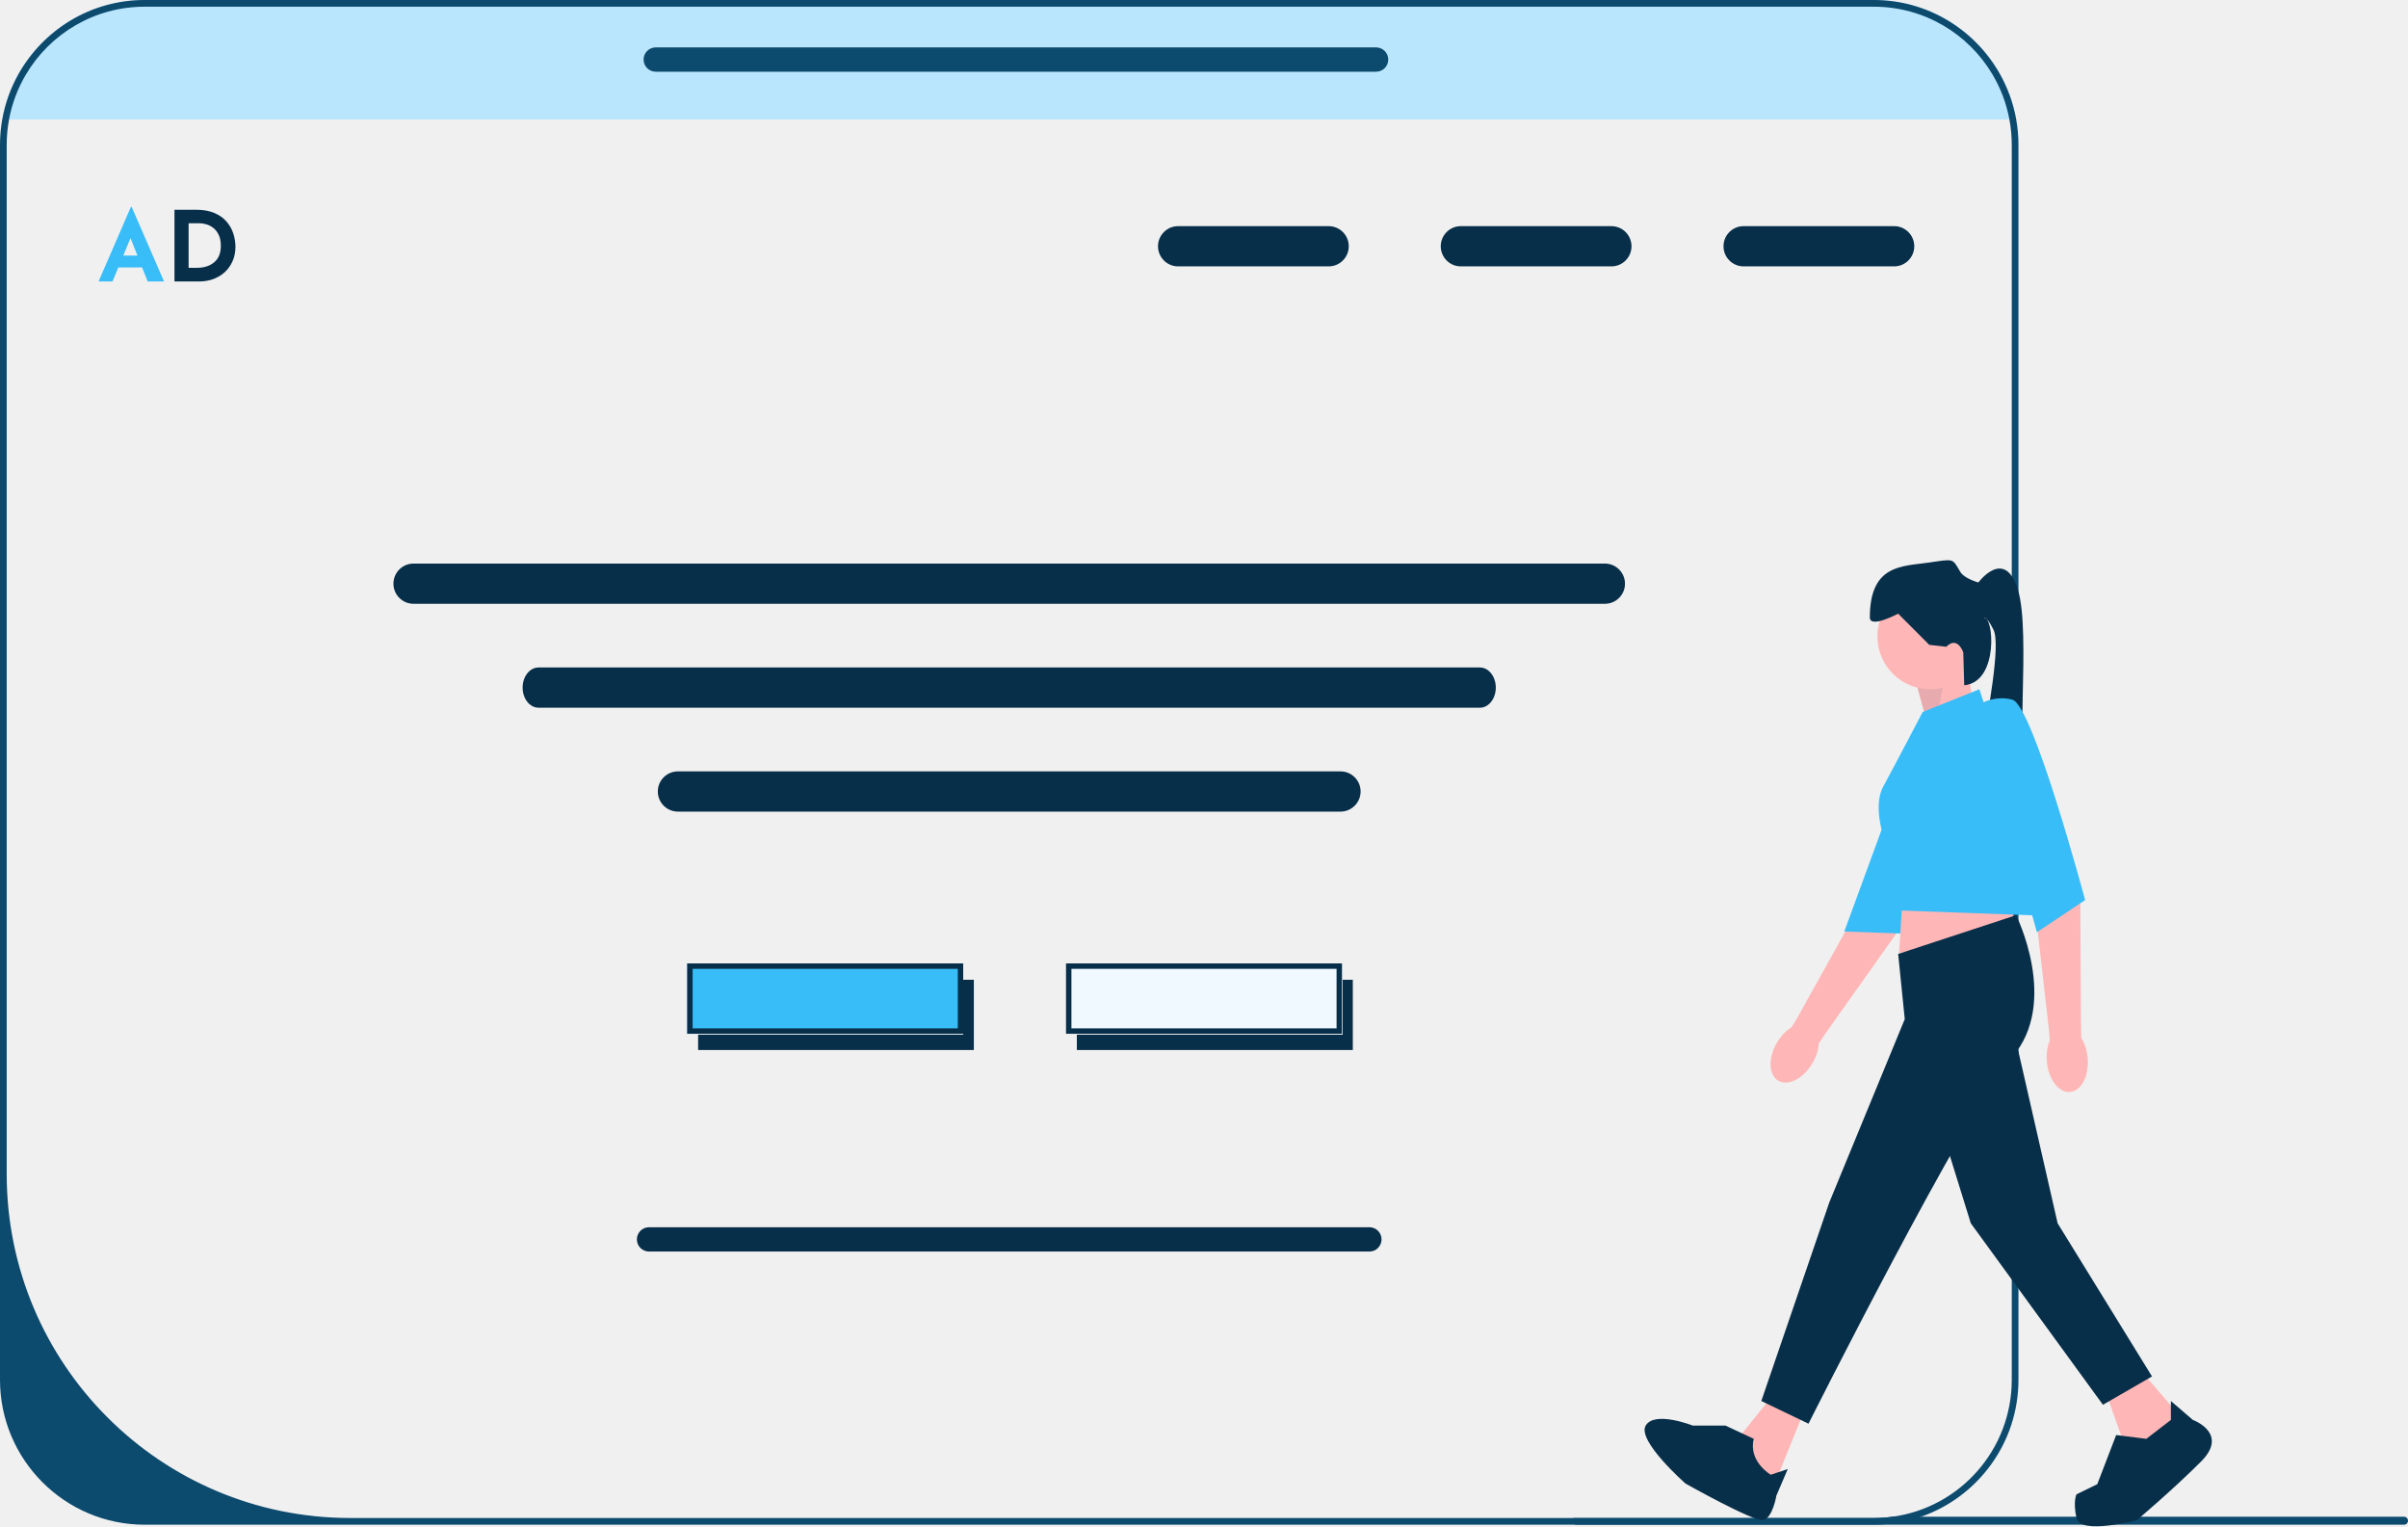
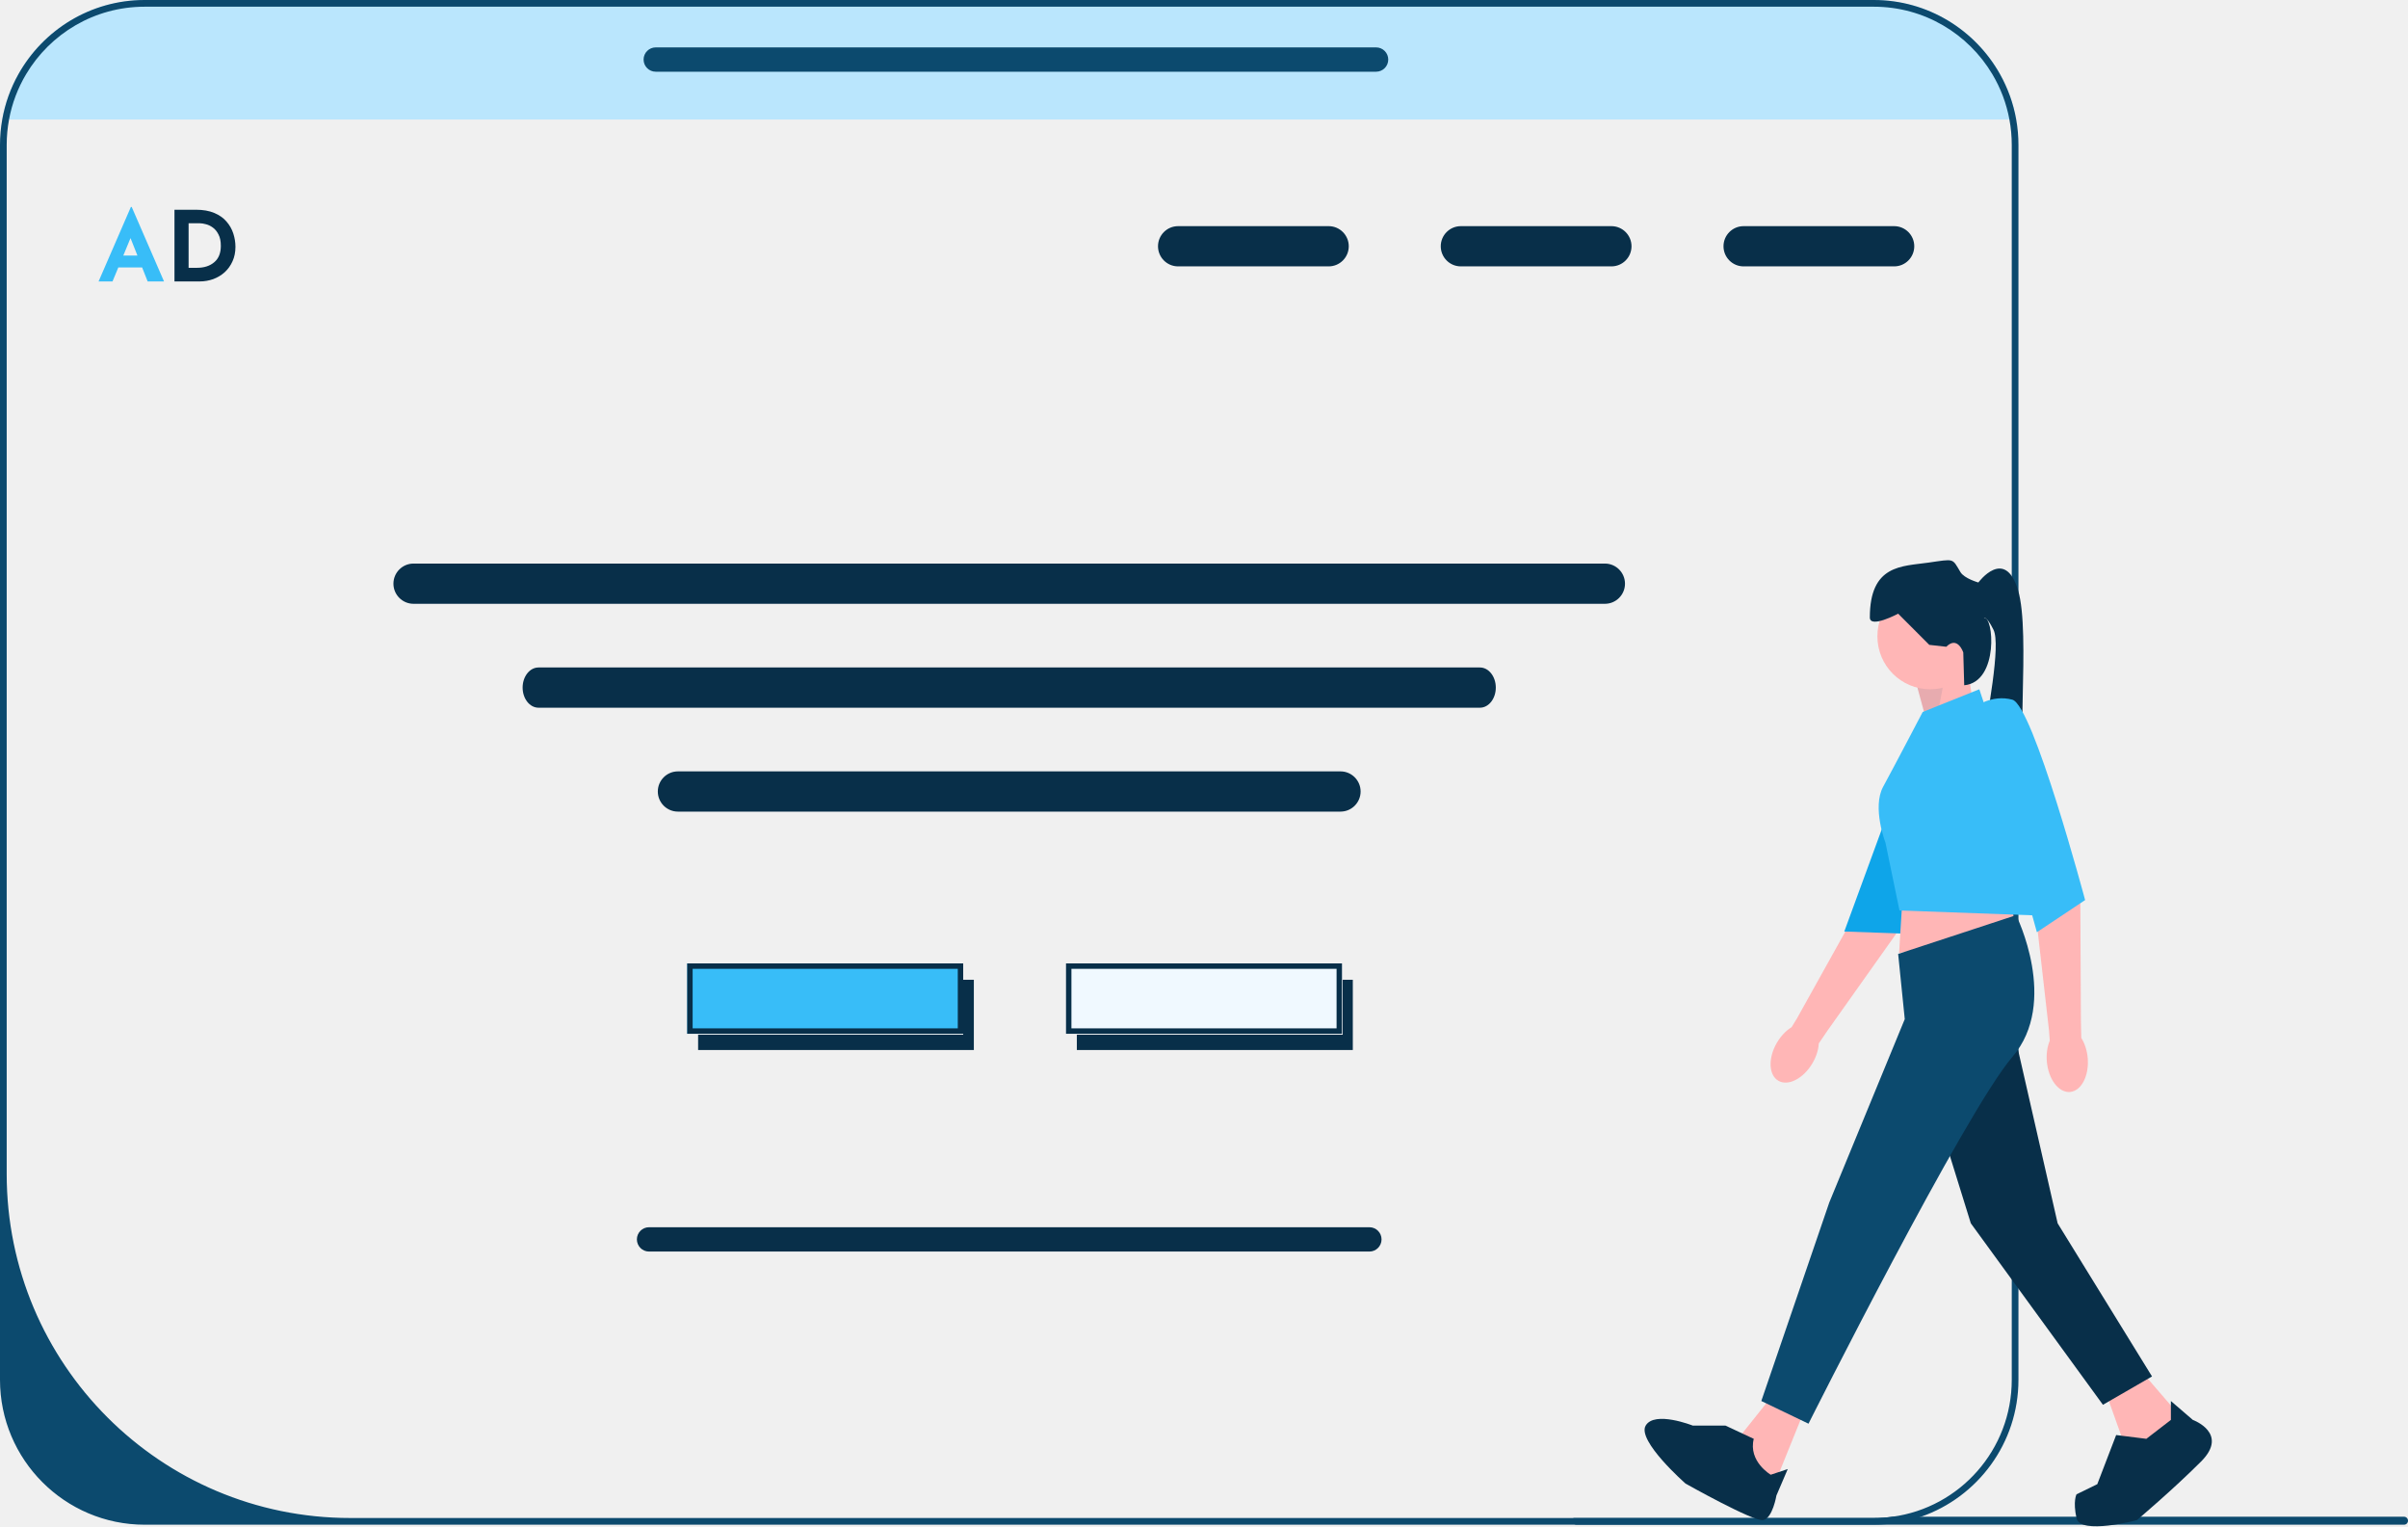
<svg xmlns="http://www.w3.org/2000/svg" width="445" height="282" viewBox="0 0 445 282" fill="none">
  <g clip-path="url(#clip0_440_603)">
    <path d="M372.597 22.078H0.414C0.94 19.093 1.967 16.269 3.402 13.711C7.984 5.536 16.723 0 26.736 0H346.275C356.282 0 365.027 5.536 369.604 13.711C371.039 16.269 372.071 19.093 372.597 22.078Z" fill="#BAE6FD" />
    <path d="M445 280.969C445 281.378 444.672 281.706 444.264 281.706H291.325C290.917 281.706 290.589 281.378 290.589 280.969C290.589 280.771 290.663 280.597 290.787 280.467H346.275C347.457 280.467 348.613 280.387 349.751 280.232H444.264C444.672 280.232 445 280.56 445 280.969Z" fill="#0C4A6E" />
    <path d="M273.494 130.756H99.513C97.896 130.756 96.581 129.089 96.581 127.04C96.581 124.991 97.896 123.324 99.513 123.324H273.494C275.111 123.324 276.426 124.991 276.426 127.04C276.426 129.089 275.111 130.756 273.494 130.756Z" fill="#082F49" />
    <path d="M372.597 22.078C372.071 19.093 371.038 16.269 369.604 13.711C365.027 5.536 356.282 0 346.275 0H26.736C16.723 0 7.984 5.536 3.402 13.711C1.967 16.269 0.94 19.093 0.414 22.078C0.142 23.601 0 25.168 0 26.772V254.934C0 269.698 11.992 281.706 26.736 281.706H346.275C349.331 281.706 352.274 281.186 355.014 280.232C365.478 276.603 373.011 266.633 373.011 254.934V26.772C373.011 25.174 372.869 23.601 372.597 22.078ZM371.774 254.934C371.774 267.853 362.188 278.535 349.751 280.232C348.613 280.387 347.457 280.467 346.275 280.467H64.716C29.655 280.467 1.237 252.005 1.237 216.898V26.772C1.237 25.168 1.385 23.601 1.67 22.078C2.226 19.068 3.309 16.25 4.824 13.711C9.271 6.242 17.422 1.239 26.736 1.239H346.275C355.589 1.239 363.741 6.242 368.187 13.711C369.703 16.25 370.785 19.068 371.341 22.078C371.626 23.601 371.774 25.168 371.774 26.772V254.934Z" fill="#0C4A6E" />
    <path d="M356.187 133.815L354.094 126.131L363.512 122.638L364.558 129.623L356.187 133.815Z" fill="#FFB6B6" />
    <path opacity="0.1" d="M356.187 133.815L354.094 126.131L359.64 123.788L357.917 132.847L356.187 133.815Z" fill="#0C4A6E" />
    <path d="M328.618 199.668C326.819 198.596 326.724 195.433 328.406 192.602C329.142 191.363 330.097 190.394 331.089 189.785L332.076 188.169L344.57 165.741C344.57 165.741 350.039 144.588 352.266 142.031C354.493 139.473 357.712 140.076 357.712 140.076L360.567 142.616L350.376 172.575L337.799 190.31L336.114 192.778C336.052 193.942 335.656 195.244 334.92 196.483C333.238 199.314 330.417 200.74 328.618 199.668Z" fill="#FFB6B6" />
-     <path d="M355.672 131.62C355.672 131.62 359.646 131.466 362.153 134.557C364.66 137.648 351.525 172.487 351.525 172.487L340.826 172.108L355.672 131.62Z" fill="#38BDF8" />
+     <path d="M355.672 131.62C355.672 131.62 359.646 131.466 362.153 134.557C364.66 137.648 351.525 172.487 351.525 172.487L340.826 172.108L355.672 131.62Z" fill="#0EA5E9" />
    <path d="M356.71 127.353C362.104 127.353 366.476 122.975 366.476 117.574C366.476 112.173 362.104 107.794 356.71 107.794C351.316 107.794 346.944 112.173 346.944 117.574C346.944 122.975 351.316 127.353 356.71 127.353Z" fill="#FFB6B6" />
    <path d="M333.864 259.55L327.236 275.966L323.4 272.124L322.004 264.789L327.585 257.804L333.864 259.55Z" fill="#FFB6B6" />
    <path d="M395.95 253.613L402.577 261.297L399.438 267.583L392.462 266.536L388.974 256.756L395.95 253.613Z" fill="#FFB6B6" />
    <path d="M351.827 161.93L350.955 176.076L372.58 172.234L371.185 163.502L351.827 161.93Z" fill="#FFB6B6" />
-     <path d="M350.78 176.25L372.58 169.09C372.58 169.09 380.603 185.157 371.883 195.285C363.163 205.414 334.212 263.043 334.212 263.043L325.492 258.852L338.049 222.179L352.001 188.3L350.78 176.25Z" fill="#082F49" />
    <path d="M371.883 189.348L380.254 226.021L397.694 254.311L388.625 259.55L364.209 226.021L356.187 200.175L371.883 189.348Z" fill="#082F49" />
+     <path d="M350.78 176.25L372.58 169.09C372.58 169.09 380.603 185.157 371.883 195.285C363.163 205.414 334.212 263.043 334.212 263.043L325.492 258.852L338.049 222.179L352.001 188.3L350.78 176.25Z" fill="#0C4A6E" />
    <path d="M318.865 263.392H312.824C312.824 263.392 305.776 260.598 304.124 263.392C302.472 266.186 311.494 274.111 311.494 274.111C311.494 274.111 324.097 281.205 325.841 280.856C327.585 280.506 328.283 276.315 328.283 276.315L330.376 271.425L327.236 272.473C327.236 272.473 323.051 270.028 324.097 265.837L318.865 263.392Z" fill="#082F49" />
    <path d="M401.182 262.344V258.852L405.237 262.344C405.237 262.344 411.995 264.789 406.763 270.028C401.531 275.267 394.904 280.856 394.904 280.856C394.904 280.856 384.44 283.65 383.742 280.506C383.044 277.363 383.742 276.091 383.742 276.091L387.579 274.219L391.067 265.139L396.648 265.837L401.182 262.344Z" fill="#082F49" />
    <path d="M359.675 119.495L356.536 119.145L350.78 113.383C350.78 113.383 345.548 116.177 345.548 114.081C345.548 104.302 351.478 104.651 356.361 103.952C361.244 103.254 360.721 103.079 362.291 105.699C363.009 106.897 365.604 107.62 365.604 107.62C365.604 107.62 370.488 100.984 372.929 109.017C375.371 117.05 372.232 141.848 374.673 143.943C377.115 146.039 364.648 148.131 365.998 139.925C367.348 131.719 369.79 119.145 368.395 116.351C367 113.557 366.651 114.256 366.651 114.256C368.38 113.549 369.51 126 362.99 126.61L362.814 120.542C362.814 120.542 361.768 117.399 359.675 119.495Z" fill="#082F49" />
    <path d="M355.315 131.544L365.779 127.353L379.731 169.265L351.025 168.218L348.44 155.709C348.44 155.709 345.916 149.198 348.009 145.356C350.102 141.514 355.315 131.544 355.315 131.544Z" fill="#38BDF8" />
    <path d="M382.544 201.752C380.458 201.932 378.54 199.417 378.258 196.135C378.135 194.699 378.346 193.354 378.797 192.28L378.659 190.391L375.752 164.875C375.752 164.875 370.342 144.003 370.662 140.625C370.982 137.248 371.488 136.351 371.488 136.351L375.286 136.747L384.448 167.038L384.555 188.79L384.623 191.779C385.25 192.76 385.687 194.049 385.81 195.486C386.092 198.767 384.629 201.573 382.544 201.752Z" fill="#FFB6B6" />
    <path d="M364.907 130.671C364.907 130.671 368.046 128.226 371.883 129.274C375.72 130.322 385.331 166.296 385.331 166.296L376.417 172.234L364.907 130.671Z" fill="#38BDF8" />
    <path d="M296.589 111.558H76.418C74.372 111.558 72.707 109.891 72.707 107.842C72.707 105.793 74.372 104.126 76.418 104.126H296.589C298.635 104.126 300.3 105.793 300.3 107.842C300.3 109.891 298.635 111.558 296.589 111.558Z" fill="#082F49" />
    <path d="M18.216 52L24.192 38.23H24.336L30.312 52H27.288L26.262 49.408H21.87L20.79 52H18.216ZM22.788 47.212H25.398L24.12 43.99L22.788 47.212Z" fill="#38BDF8" />
    <path d="M32.243 52V38.752H36.203C37.535 38.752 38.669 38.95 39.605 39.346C40.541 39.742 41.291 40.27 41.855 40.93C42.431 41.59 42.851 42.328 43.115 43.144C43.379 43.96 43.511 44.782 43.511 45.61C43.511 46.594 43.331 47.482 42.971 48.274C42.623 49.054 42.143 49.726 41.531 50.29C40.919 50.842 40.211 51.268 39.407 51.568C38.603 51.856 37.751 52 36.851 52H32.243ZM34.853 49.48H36.401C37.721 49.48 38.783 49.138 39.587 48.454C40.403 47.77 40.811 46.762 40.811 45.43C40.811 44.566 40.667 43.864 40.379 43.324C40.103 42.772 39.755 42.346 39.335 42.046C38.927 41.746 38.507 41.542 38.075 41.434C37.643 41.314 37.277 41.254 36.977 41.254H34.853V49.48Z" fill="#082F49" />
    <path d="M245.541 49.216H217.711C215.665 49.216 214 47.549 214 45.5C214 43.451 215.665 41.784 217.711 41.784H245.541C247.588 41.784 249.252 43.451 249.252 45.5C249.252 47.549 247.588 49.216 245.541 49.216Z" fill="#082F49" />
    <path d="M297.794 49.216H269.963C267.917 49.216 266.252 47.549 266.252 45.5C266.252 43.451 267.917 41.784 269.963 41.784H297.794C299.84 41.784 301.504 43.451 301.504 45.5C301.504 47.549 299.84 49.216 297.794 49.216Z" fill="#082F49" />
    <path d="M350.046 49.216H322.215C320.169 49.216 318.504 47.549 318.504 45.5C318.504 43.451 320.169 41.784 322.215 41.784H350.046C352.092 41.784 353.757 43.451 353.757 45.5C353.757 47.549 352.092 49.216 350.046 49.216Z" fill="#082F49" />
    <path d="M247.731 149.953H125.276C123.23 149.953 121.565 148.287 121.565 146.238C121.565 144.189 123.23 142.522 125.276 142.522H247.731C249.777 142.522 251.442 144.189 251.442 146.238C251.442 148.287 249.777 149.953 247.731 149.953Z" fill="#082F49" />
    <path d="M253.067 231.238H119.94C118.703 231.238 117.696 230.23 117.696 228.991C117.696 227.752 118.703 226.745 119.94 226.745H253.067C254.304 226.745 255.311 227.752 255.311 228.991C255.311 230.23 254.304 231.238 253.067 231.238Z" fill="#082F49" />
    <path d="M254.306 13.25H121.179C119.942 13.25 118.935 12.242 118.935 11.003C118.935 9.764 119.942 8.757 121.179 8.757H254.306C255.543 8.757 256.55 9.764 256.55 11.003C256.55 12.242 255.543 13.25 254.306 13.25Z" fill="#0C4A6E" />
    <g filter="url(#filter0_d_440_603)">
      <rect x="127" y="178" width="51" height="13" fill="#38BDF8" />
      <rect x="127.5" y="178.5" width="50" height="12" stroke="#082F49" />
    </g>
    <g filter="url(#filter1_d_440_603)">
      <rect x="197" y="178" width="51" height="13" fill="#F0F9FF" />
      <rect x="197.5" y="178.5" width="50" height="12" stroke="#082F49" />
    </g>
  </g>
  <defs>
    <filter id="filter0_d_440_603" x="127" y="178" width="53" height="16" filterUnits="userSpaceOnUse" color-interpolation-filters="sRGB">
      <feFlood flood-opacity="0" result="BackgroundImageFix" />
      <feColorMatrix in="SourceAlpha" type="matrix" values="0 0 0 0 0 0 0 0 0 0 0 0 0 0 0 0 0 0 127 0" result="hardAlpha" />
      <feOffset dx="2" dy="3" />
      <feComposite in2="hardAlpha" operator="out" />
      <feColorMatrix type="matrix" values="0 0 0 0 0.031 0 0 0 0 0.184 0 0 0 0 0.286 0 0 0 1 0" />
      <feBlend mode="normal" in2="BackgroundImageFix" result="effect1_dropShadow_440_603" />
      <feBlend mode="normal" in="SourceGraphic" in2="effect1_dropShadow_440_603" result="shape" />
    </filter>
    <filter id="filter1_d_440_603" x="197" y="178" width="53" height="16" filterUnits="userSpaceOnUse" color-interpolation-filters="sRGB">
      <feFlood flood-opacity="0" result="BackgroundImageFix" />
      <feColorMatrix in="SourceAlpha" type="matrix" values="0 0 0 0 0 0 0 0 0 0 0 0 0 0 0 0 0 0 127 0" result="hardAlpha" />
      <feOffset dx="2" dy="3" />
      <feComposite in2="hardAlpha" operator="out" />
      <feColorMatrix type="matrix" values="0 0 0 0 0.031 0 0 0 0 0.184 0 0 0 0 0.286 0 0 0 1 0" />
      <feBlend mode="normal" in2="BackgroundImageFix" result="effect1_dropShadow_440_603" />
      <feBlend mode="normal" in="SourceGraphic" in2="effect1_dropShadow_440_603" result="shape" />
    </filter>
    <clipPath id="clip0_440_603">
      <rect width="445" height="282" fill="white" />
    </clipPath>
  </defs>
</svg>
